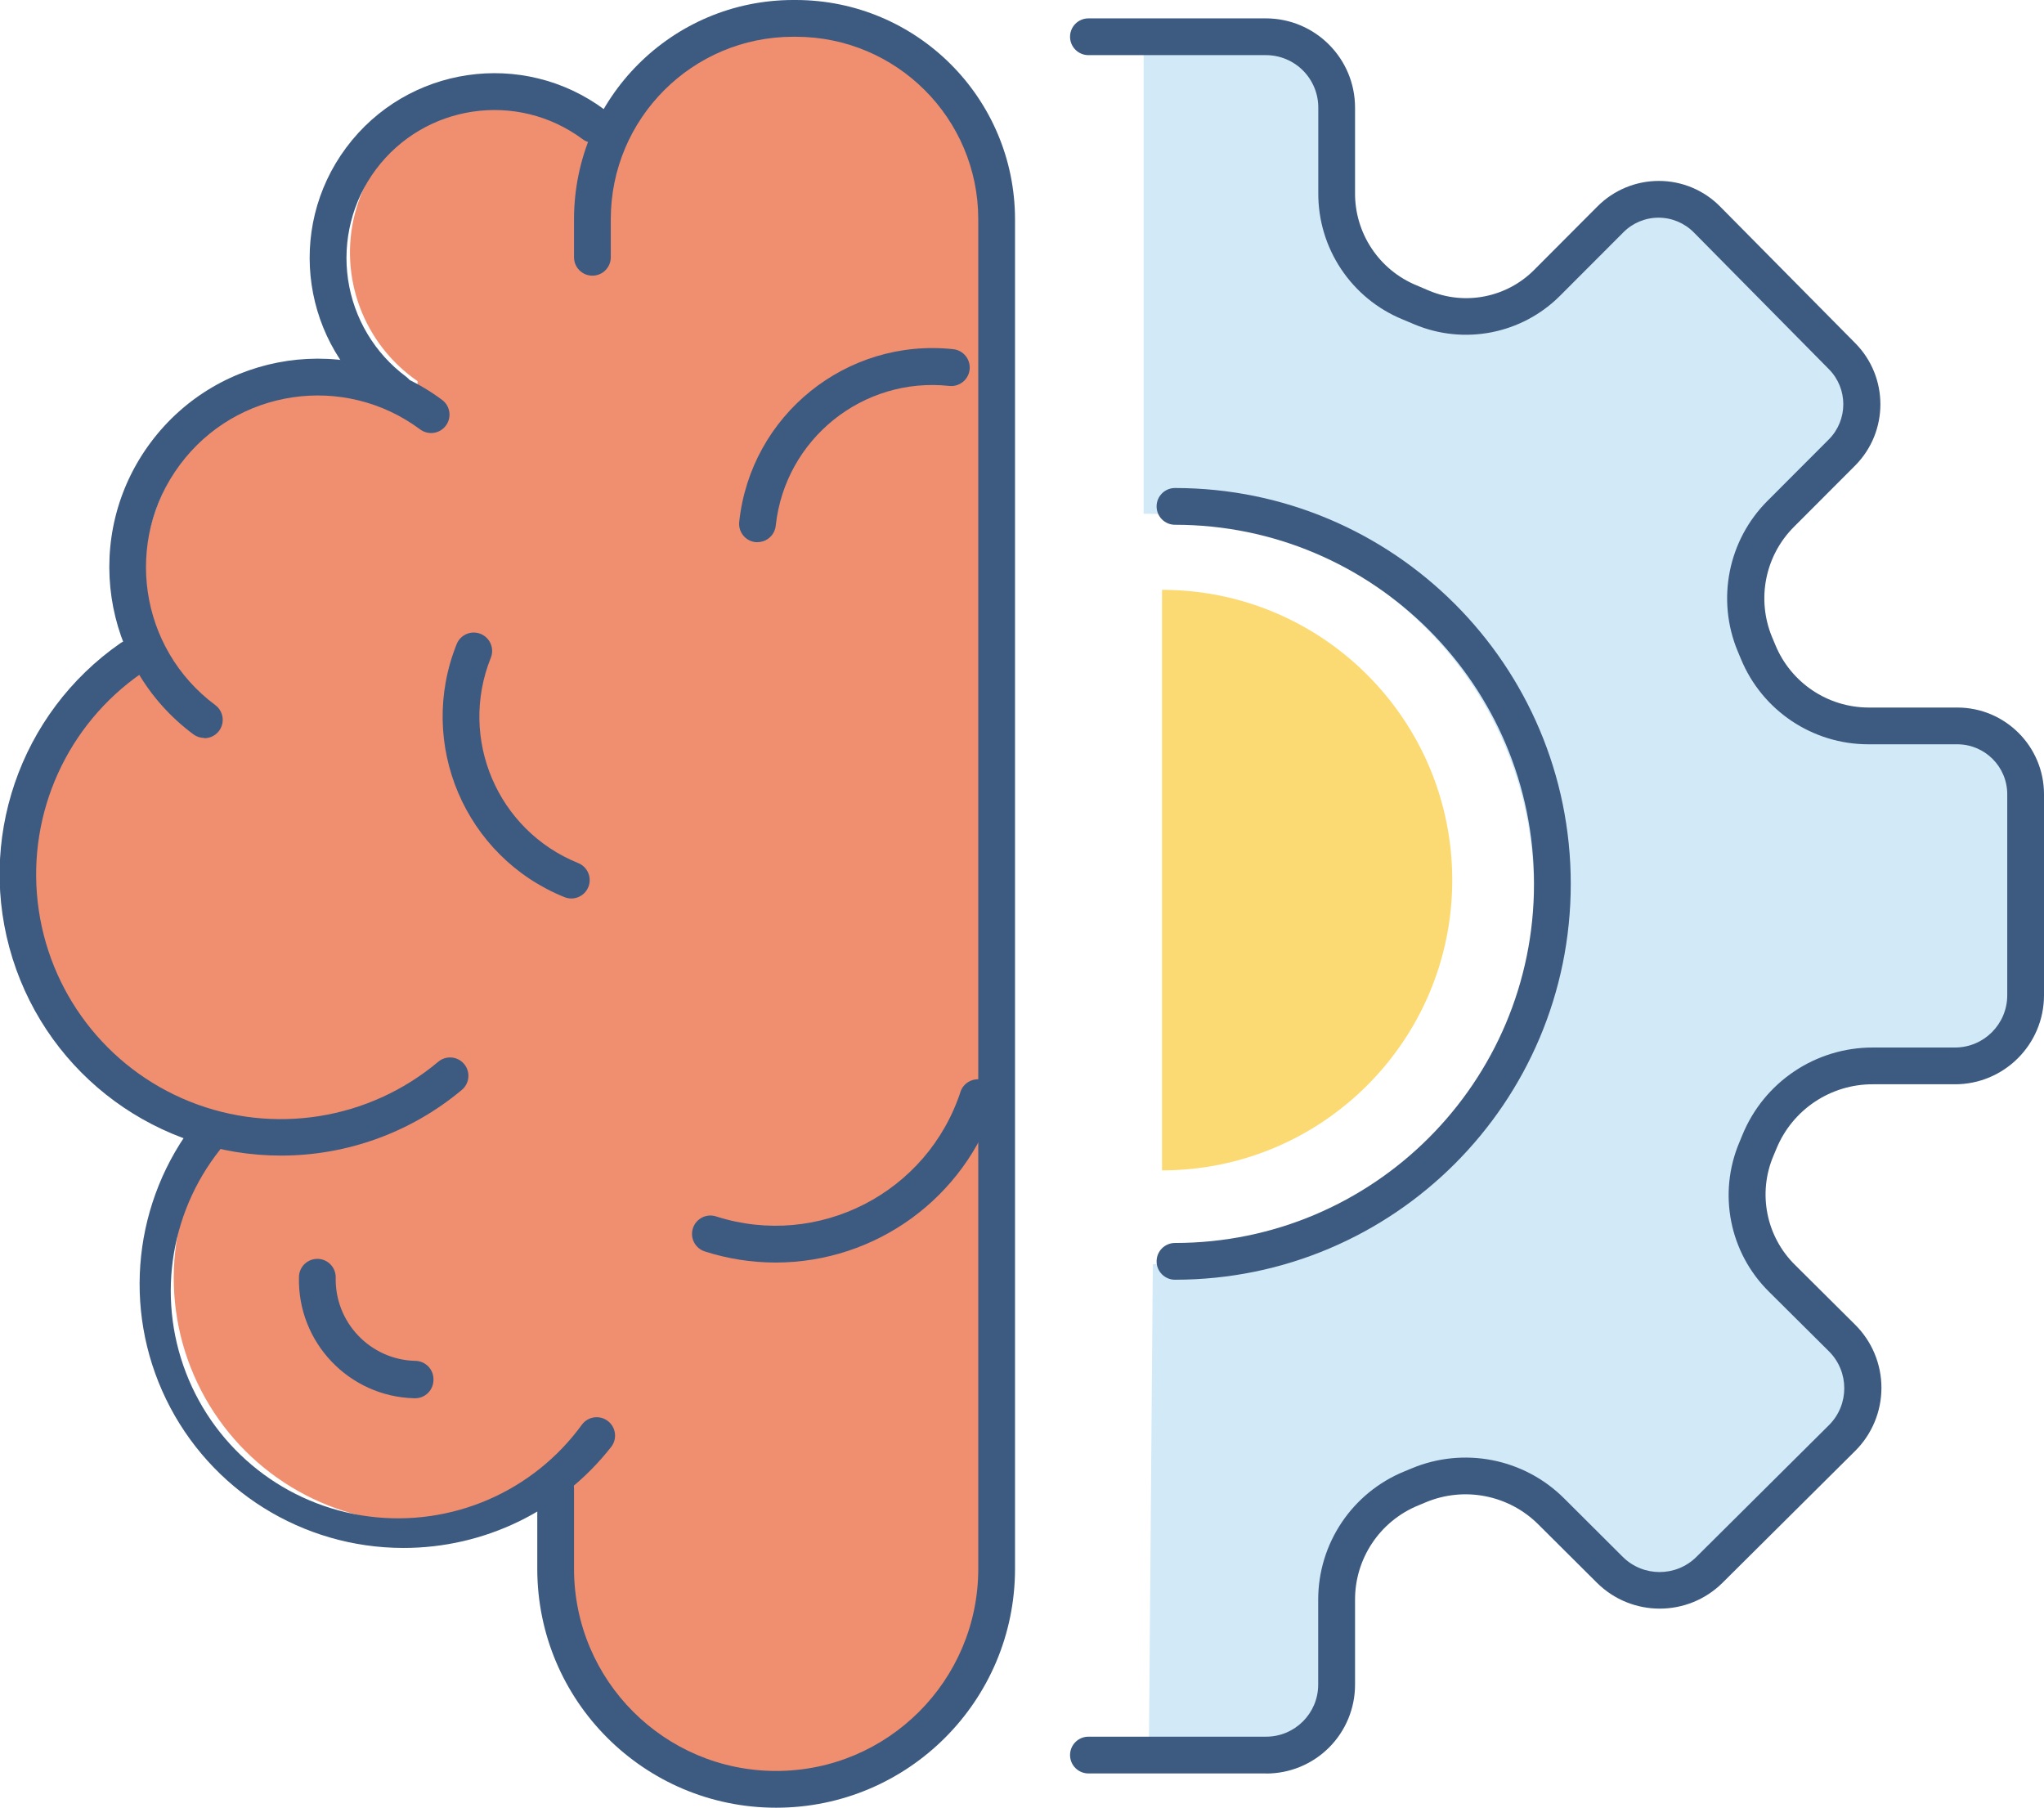
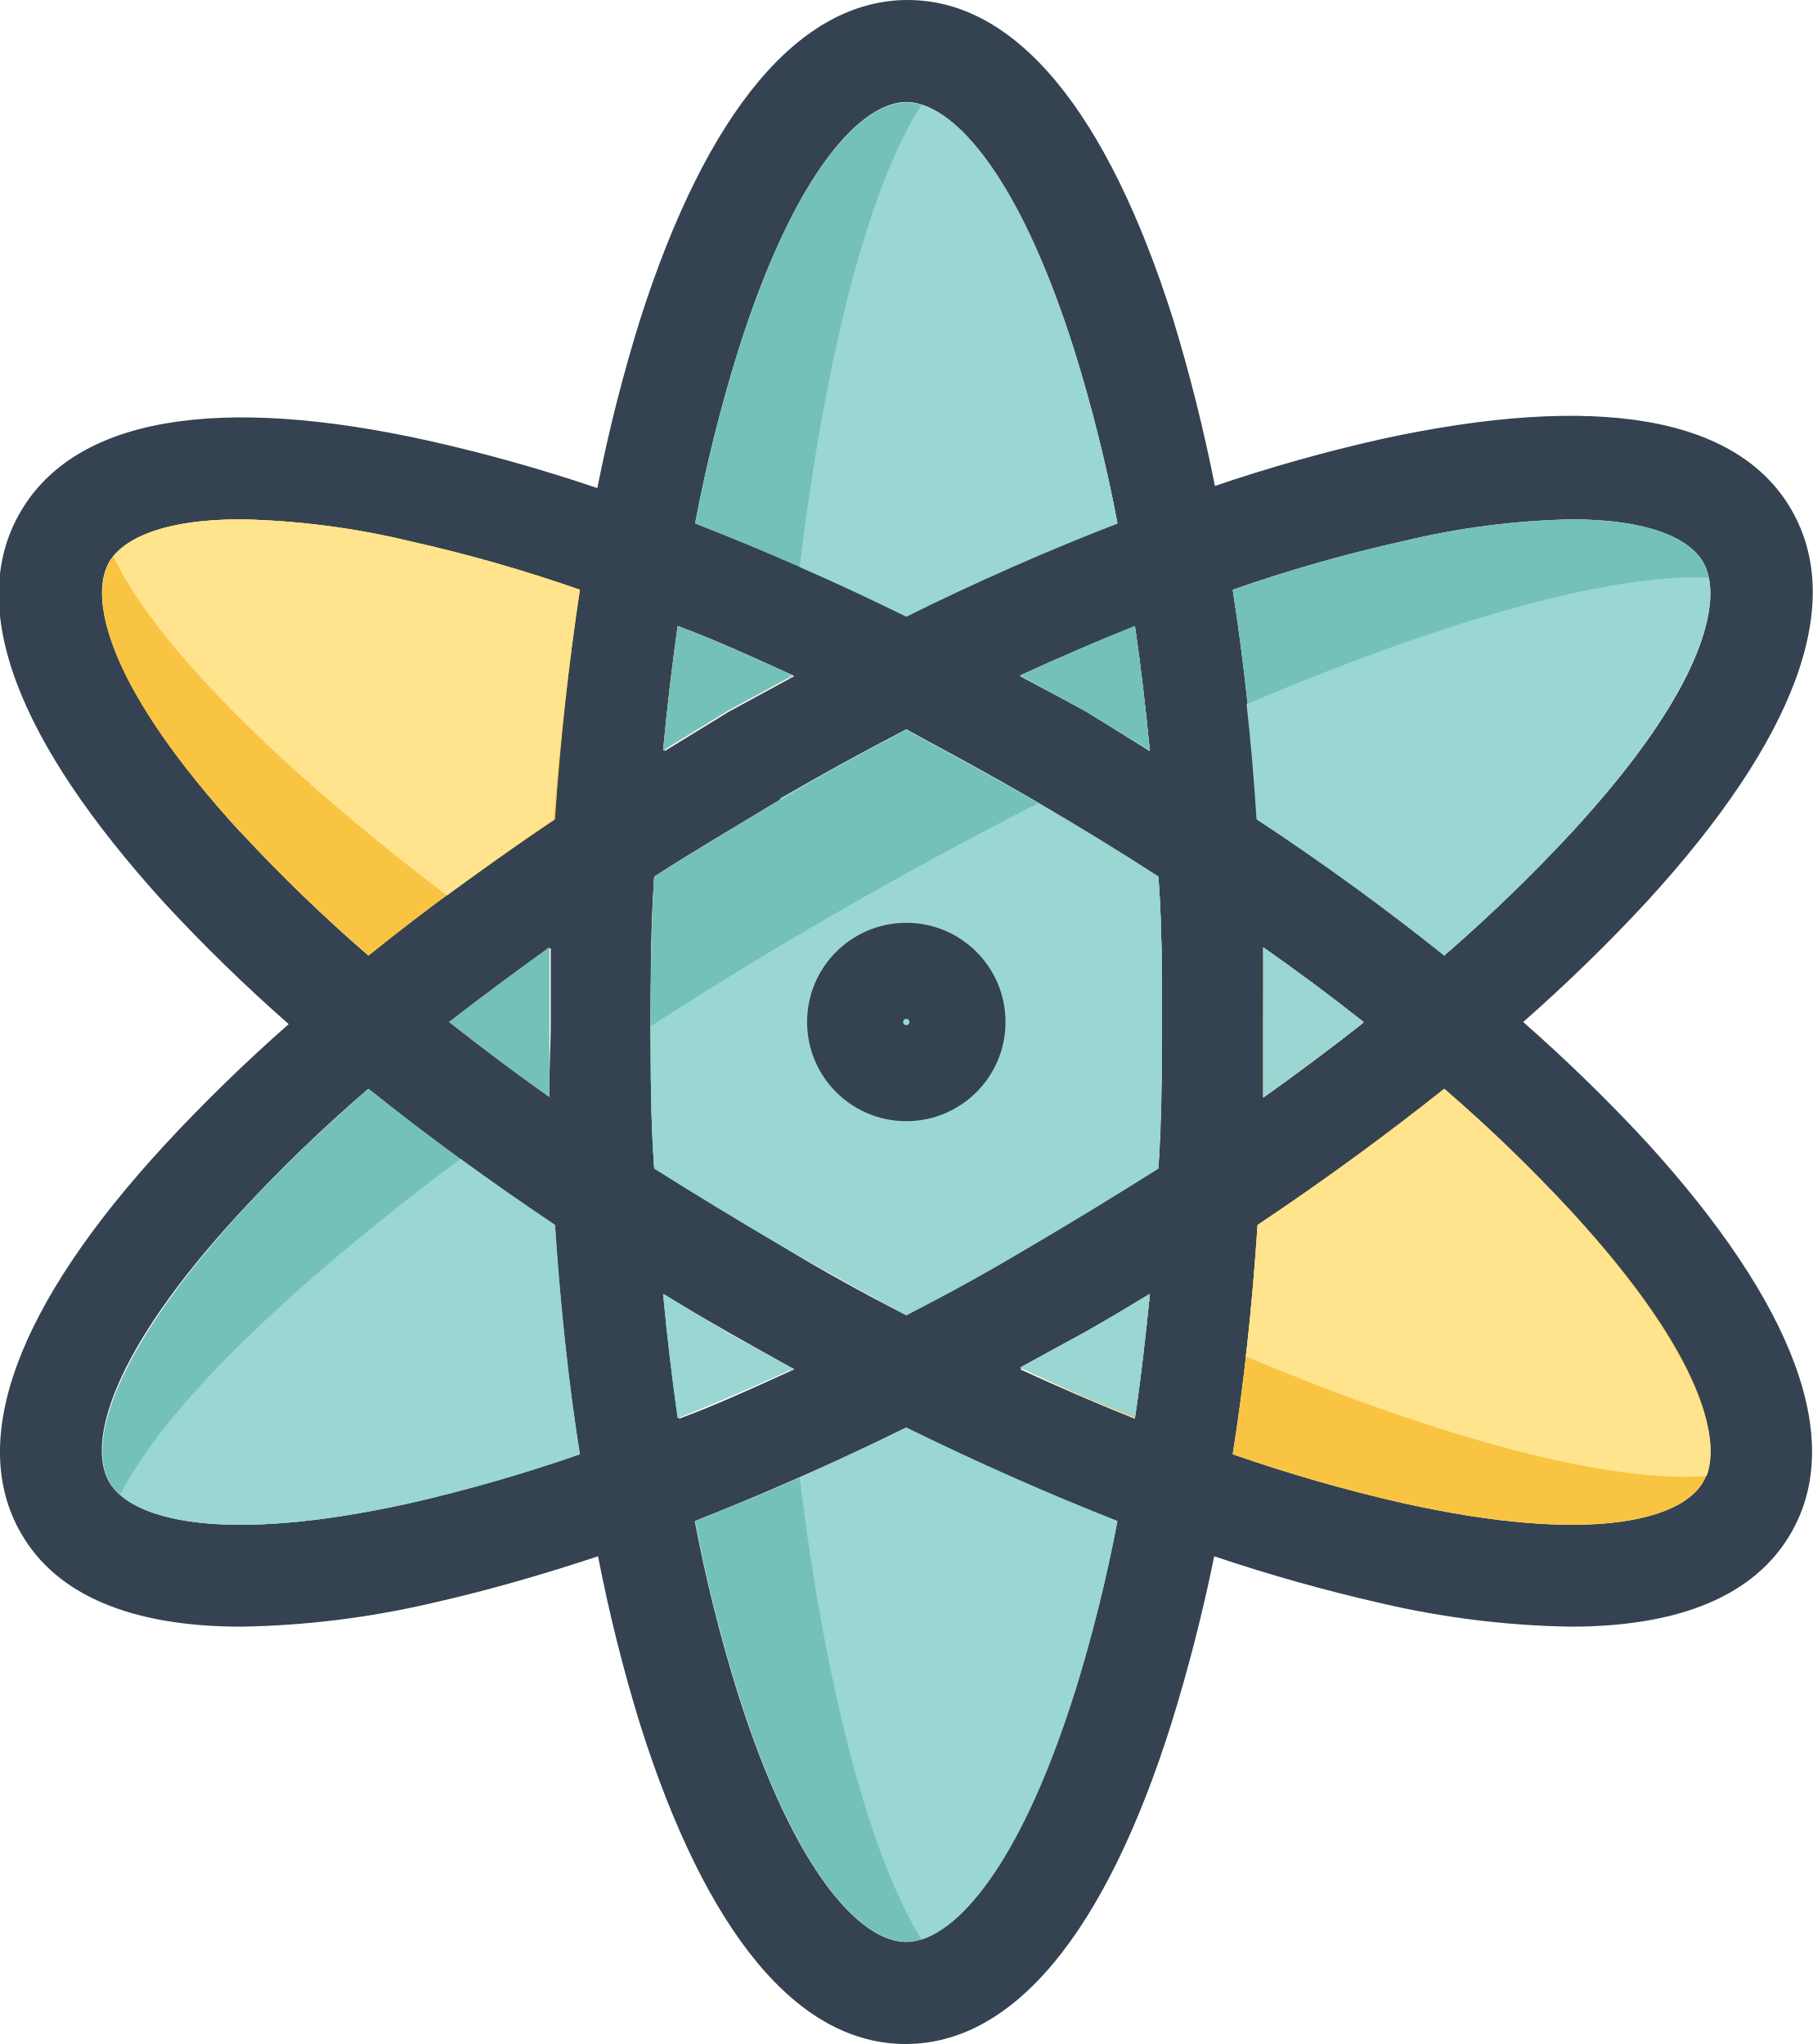
- <svg xmlns="http://www.w3.org/2000/svg" viewBox="0 0 222.48 196.73">
+ <svg xmlns="http://www.w3.org/2000/svg" viewBox="0 0 50.98 57.5">
  <defs>
-     <style>.cls-1{fill:#f08e70;}.cls-2{fill:#d2e9f7;}.cls-3{fill:#fbda73;}.cls-4{fill:#3d5a80;}</style>
+     <style>.cls-1{fill:#354251;}.cls-2{fill:#f9c441;}.cls-3{fill:#ffe48d;}.cls-4{fill:#74c1b9;}.cls-5{fill:#9ad7d2;}</style>
  </defs>
  <g id="Layer_2" data-name="Layer 2">
-     <g id="Colored_details" data-name="Colored details">
-       <path class="cls-1" d="M107.63,22a20.95,20.95,0,0,0-40.42-6.33,16.86,16.86,0,0,0-13.76-5.11,17,17,0,0,0-8,30.92v1a21.83,21.83,0,0,0-28,28.94,28.17,28.17,0,0,0,6.94,51.49,26.62,26.62,0,0,0,20.27,42.78,26.33,26.33,0,0,0,13.92-3.51l3.08,1a23.92,23.92,0,0,0,45.6,14.48l1.16.37V22Z" />
-       <path class="cls-2" d="M136.58,190.4a7.87,7.87,0,0,0,7.9-7.83v-9A13.64,13.64,0,0,1,153,161l.3-.12a13.71,13.71,0,0,1,14.89,2.83l6.43,6.35a7.79,7.79,0,0,0,10.92,0l14.61-14.37a7.74,7.74,0,0,0,0-11L194,138.53a13.6,13.6,0,0,1-3-15l.09-.22A13.62,13.62,0,0,1,203.69,115h9a7.78,7.78,0,0,0,7.78-7.76V86.8A7.79,7.79,0,0,0,212.7,79h-9.56a13.58,13.58,0,0,1-12.55-8.51c-.06-.13-.11-.26-.16-.38a13.67,13.67,0,0,1,2.87-14.86l6.33-6.41a7.79,7.79,0,0,0,0-10.94L185.26,23.3a7.8,7.8,0,0,0-11.1,0l-6.1,6.18a13.66,13.66,0,0,1-15,3l-.2-.09a13.61,13.61,0,0,1-8.37-12.58v-9A7.8,7.8,0,0,0,136.68,3h-12.2V55.91c24.08,0,42.41,18.29,42.48,40.84.11,38.17-41.48,40.84-41.48,40.84l-.43,53Z" />
-       <path class="cls-3" d="M158.07,95.78a31.6,31.6,0,0,1-31.59,31.59V64.19A31.59,31.59,0,0,1,158.07,95.78Z" />
-     </g>
-     <g id="icons">
-       <path class="cls-4" d="M127.89,139.27a2,2,0,0,1,0-4,39.08,39.08,0,1,0,0-78.16,2,2,0,0,1,0-4,43.08,43.08,0,1,1,0,86.16Z" />
-       <path class="cls-4" d="M137.81,193H118.47a2,2,0,0,1,0-4H137.8a5.67,5.67,0,0,0,5.68-5.66v-9.21a15.08,15.08,0,0,1,9.38-14l.75-.31a15.2,15.2,0,0,1,16.66,3.27l6.37,6.35a5.69,5.69,0,0,0,8,0l14.45-14.36a5.67,5.67,0,0,0,0-8l-6.53-6.49a14.76,14.76,0,0,1-3.23-16.29l.31-.75A15.31,15.31,0,0,1,203.87,114h8.93a5.69,5.69,0,0,0,5.68-5.68V86.43A5.44,5.44,0,0,0,213.05,81h-9.69a15,15,0,0,1-13.86-9.27l-.36-.86a15,15,0,0,1,3.25-16.37l6.67-6.68a5.43,5.43,0,0,0,0-7.65L184.38,25.31a5.4,5.4,0,0,0-3.85-1.62h0a5.38,5.38,0,0,0-3.84,1.6l-6.89,6.9a14.48,14.48,0,0,1-15.85,3.11l-1.26-.53a14.79,14.79,0,0,1-9.2-13.83V11.73A5.7,5.7,0,0,0,137.79,6L118.47,6a2,2,0,0,1,0-4h0L137.8,2a9.71,9.71,0,0,1,9.69,9.73v9.21a10.81,10.81,0,0,0,6.71,10.12l1.34.57A10.44,10.44,0,0,0,167,29.36l6.88-6.9a9.42,9.42,0,0,1,6.68-2.77h0a9.36,9.36,0,0,1,6.68,2.8l14.7,14.86a9.46,9.46,0,0,1,0,13.3l-6.67,6.68a11,11,0,0,0-2.39,12l.36.86A11,11,0,0,0,203.36,77h9.69a9.44,9.44,0,0,1,9.43,9.43v21.89A9.69,9.69,0,0,1,212.8,118h-8.93a11.31,11.31,0,0,0-10.51,7l-.33.79a10.76,10.76,0,0,0,2.37,11.89l6.53,6.49a9.68,9.68,0,0,1,0,13.73l-14.45,14.36a9.71,9.71,0,0,1-13.65,0l-6.37-6.34a11.22,11.22,0,0,0-12.29-2.42l-.79.33a11.07,11.07,0,0,0-6.89,10.31v9.21a9.66,9.66,0,0,1-9.67,9.66Z" />
-       <path class="cls-4" d="M84.48,196.73a26,26,0,0,1-26-26V162a2,2,0,0,1,4,0v8.73a22,22,0,0,0,44,0V23.84A19.86,19.86,0,0,0,86.63,4h-.31A19.86,19.86,0,0,0,66.48,23.84V28a2,2,0,1,1-4,0V23.84A23.87,23.87,0,0,1,86.32,0h.31a23.88,23.88,0,0,1,23.85,23.84V170.73A26,26,0,0,1,84.48,196.73Z" />
-       <path class="cls-4" d="M43,44.59a2,2,0,0,1-1.19-.39,20.1,20.1,0,0,1,24-32.26,2,2,0,1,1-2.39,3.21A16.11,16.11,0,0,0,40.9,18.46,16.1,16.1,0,0,0,44.21,41a2,2,0,0,1-1.2,3.6Z" />
-       <path class="cls-4" d="M84.41,137.4a25.2,25.2,0,0,1-7.7-1.21,2,2,0,1,1,1.23-3.81,21.2,21.2,0,0,0,26.64-13.66,2,2,0,0,1,3.8,1.22A25.19,25.19,0,0,1,84.41,137.4Z" />
-       <path class="cls-4" d="M62.18,97.78a2,2,0,0,1-.75-.15A21.19,21.19,0,0,1,49.71,70.09a2,2,0,0,1,3.71,1.5,17.18,17.18,0,0,0,9.5,22.33,2,2,0,0,1-.74,3.86Z" />
-       <path class="cls-4" d="M45.13,152.17h-.05A12.88,12.88,0,0,1,32.54,139,2,2,0,0,1,34.59,137a2,2,0,0,1,1.95,2,8.88,8.88,0,0,0,8.64,9.1,2,2,0,0,1,2,2.05A2,2,0,0,1,45.13,152.17Z" />
-       <path class="cls-4" d="M82.45,59h-.21a2,2,0,0,1-1.78-2.2,21.17,21.17,0,0,1,23.29-18.8,2,2,0,0,1-.42,4A17.15,17.15,0,0,0,84.44,57.16,2,2,0,0,1,82.45,59Z" />
-       <path class="cls-4" d="M43.9,168.46A28.72,28.72,0,0,1,21.33,122a2,2,0,0,1,3.15,2.47A24.74,24.74,0,1,0,63.37,155a2,2,0,1,1,3.15,2.47A28.7,28.7,0,0,1,43.9,168.46Z" />
-       <path class="cls-4" d="M22.23,80.31a2,2,0,0,1-1.19-.4A22.68,22.68,0,1,1,48.12,43.52a2,2,0,1,1-2.39,3.21,18.68,18.68,0,1,0-22.3,30,2,2,0,0,1-1.2,3.61Z" />
-       <path class="cls-4" d="M30.62,125.76A30.62,30.62,0,0,1,13.1,70a2,2,0,1,1,2.29,3.28,26.63,26.63,0,1,0,32.26,42.31,2,2,0,1,1,2.56,3.07A30.64,30.64,0,0,1,30.62,125.76Z" />
+     <g id="Layer_1-2" data-name="Layer 1">
+       <path class="cls-1" d="M42.84,28.75a47.34,47.34,0,0,0,3.49-3.4c4.17-4.56,5.58-8.35,4.06-11s-5.5-3.31-11.53-2a45.51,45.51,0,0,0-4.69,1.32A48.56,48.56,0,0,0,33,9c-1.86-5.89-4.44-9-7.47-9S19.88,3.11,18,9a45.91,45.91,0,0,0-1.2,4.73,46.22,46.22,0,0,0-4.69-1.32c-6-1.34-10-.66-11.54,2s-.11,6.41,4.06,11a47.34,47.34,0,0,0,3.49,3.4,47.34,47.34,0,0,0-3.49,3.4C.48,36.71-.92,40.51.59,43.13c1,1.75,3.12,2.63,6.2,2.63a25.4,25.4,0,0,0,5.34-.66c1.48-.33,3.06-.78,4.69-1.32A45.7,45.7,0,0,0,18,48.5c1.86,5.89,4.44,9,7.47,9s5.61-3.11,7.47-9a48.34,48.34,0,0,0,1.21-4.72,48.17,48.17,0,0,0,4.69,1.32,25.31,25.31,0,0,0,5.33.66c3.08,0,5.19-.88,6.2-2.63,1.52-2.62.11-6.42-4.06-11A47.34,47.34,0,0,0,42.84,28.75ZM39.48,15.22a22.17,22.17,0,0,1,4.72-.61c2.15,0,3.31.53,3.7,1.2.61,1.06,0,3.61-3.69,7.6a46.1,46.1,0,0,1-3.59,3.47c-1.62-1.3-3.38-2.58-5.25-3.83-.15-2.24-.38-4.41-.7-6.46A42.4,42.4,0,0,1,39.48,15.22ZM29.09,35c-1.2.69-2.4,1.35-3.6,2-1.19-.61-2.39-1.27-3.59-2s-2.37-1.41-3.5-2.13c-.07-1.35-.1-2.71-.1-4.1s0-2.75.1-4.09c1.13-.73,2.3-1.44,3.5-2.14s2.4-1.34,3.59-2c1.2.62,2.4,1.27,3.6,2s2.36,1.41,3.49,2.14c.07,1.34.1,2.71.1,4.09s0,2.75-.1,4.1C31.45,33.57,30.29,34.29,29.09,35Zm3.25,1.42c-.12,1.19-.25,2.36-.42,3.49-1.06-.42-2.14-.89-3.23-1.39l1.83-1C31.14,37.12,31.74,36.76,32.34,36.4Zm-10,2.1c-1.1.5-2.18,1-3.24,1.39-.16-1.13-.3-2.3-.41-3.49.59.36,1.2.72,1.81,1.07Zm-6.85-7.64c-1-.7-1.92-1.4-2.82-2.11q1.35-1.07,2.82-2.1c0,.69,0,1.4,0,2.1S15.44,30.16,15.45,30.86Zm3.2-9.75c.11-1.2.25-2.36.41-3.5,1.06.43,2.14.89,3.24,1.39l-1.84,1Zm10-2.11c1.09-.5,2.17-1,3.23-1.39.17,1.14.3,2.3.42,3.5L30.52,20Zm6.84,7.65q1.47,1,2.82,2.1c-.9.71-1.84,1.41-2.82,2.11,0-.7,0-1.4,0-2.11S35.55,27.34,35.53,26.65ZM20.76,9.87c1.63-5.16,3.51-7,4.73-7s3.1,1.83,4.73,7a44,44,0,0,1,1.21,4.85c-1.93.75-3.92,1.63-5.94,2.62-2-1-4-1.87-5.94-2.62A44,44,0,0,1,20.76,9.87Zm-14,13.54c-3.65-4-4.3-6.54-3.69-7.6.39-.67,1.55-1.2,3.7-1.2a22.25,22.25,0,0,1,4.73.61,42.85,42.85,0,0,1,4.8,1.37c-.32,2.05-.55,4.22-.7,6.46-1.87,1.25-3.63,2.53-5.24,3.83A44.58,44.58,0,0,1,6.77,23.41Zm4.74,18.88c-5.29,1.17-7.82.46-8.43-.6s0-3.6,3.69-7.59a42.94,42.94,0,0,1,3.6-3.47c1.61,1.29,3.37,2.58,5.24,3.83.15,2.24.38,4.4.7,6.45A45.25,45.25,0,0,1,11.51,42.29Zm18.71,5.34c-1.63,5.16-3.51,7-4.73,7s-3.1-1.84-4.73-7a43.84,43.84,0,0,1-1.21-4.84c1.93-.76,3.93-1.64,5.94-2.63,2,1,4,1.87,5.94,2.63A43.84,43.84,0,0,1,30.22,47.63ZM47.9,41.69c-.61,1.06-3.14,1.77-8.42.6a44.73,44.73,0,0,1-4.81-1.38c.32-2,.55-4.21.7-6.45,1.87-1.25,3.63-2.54,5.25-3.83a44.33,44.33,0,0,1,3.59,3.47C47.86,38.09,48.51,40.64,47.9,41.69Z" />
+       <path class="cls-2" d="M38.35,28.75q-1.35-1.07-2.82-2.1c0,.69,0,1.4,0,2.1s0,1.41,0,2.11C36.51,30.16,37.45,29.46,38.35,28.75Z" />
+       <path class="cls-2" d="M32.68,28.75c0-1.38,0-2.75-.1-4.09-1.13-.73-2.29-1.44-3.49-2.14s-2.4-1.34-3.6-2c-1.19.62-2.39,1.27-3.59,2s-2.37,1.41-3.5,2.14c-.07,1.34-.1,2.71-.1,4.09s0,2.75.1,4.1c1.13.72,2.3,1.44,3.5,2.13s2.4,1.35,3.59,2c1.2-.61,2.4-1.27,3.6-2s2.36-1.41,3.49-2.13C32.65,31.5,32.68,30.14,32.68,28.75Z" />
+       <path class="cls-2" d="M31.92,39.89c.17-1.13.3-2.3.42-3.49-.6.36-1.2.72-1.82,1.07l-1.83,1C29.78,39,30.86,39.47,31.92,39.89Z" />
+       <path class="cls-2" d="M34.67,40.91a44.73,44.73,0,0,0,4.81,1.38c5.28,1.17,7.81.46,8.42-.6s0-3.6-3.69-7.59a44.33,44.33,0,0,0-3.59-3.47c-1.62,1.29-3.38,2.58-5.25,3.83C35.22,36.7,35,38.86,34.67,40.91Z" />
+       <path class="cls-2" d="M19.06,17.61c-.16,1.14-.3,2.3-.41,3.5L20.46,20l1.84-1C21.2,18.5,20.12,18,19.06,17.61Z" />
+       <path class="cls-2" d="M16.31,16.59a42.85,42.85,0,0,0-4.8-1.37,22.25,22.25,0,0,0-4.73-.61c-2.15,0-3.31.53-3.7,1.2-.61,1.06,0,3.61,3.69,7.6a44.58,44.58,0,0,0,3.6,3.47c1.61-1.3,3.37-2.58,5.24-3.83C15.76,20.81,16,18.64,16.31,16.59Z" />
+       <path class="cls-2" d="M12.63,28.75c.9.71,1.84,1.41,2.82,2.11,0-.7,0-1.4,0-2.11s0-1.41,0-2.1Q14,27.69,12.63,28.75Z" />
+       <path class="cls-3" d="M20.46,20l1.84-1c-1.1-.5-2.18-1-3.24-1.39-.16,1.14-.3,2.3-.41,3.5Z" />
+       <path class="cls-3" d="M16.31,16.59a42.85,42.85,0,0,0-4.8-1.37,22.25,22.25,0,0,0-4.73-.61c-2,0-3.12.45-3.59,1.05,1.17,2.44,4.56,5.87,9.38,9.53,1-.73,2-1.44,3-2.14C15.76,20.81,16,18.64,16.31,16.59Z" />
+       <path class="cls-3" d="M38.35,28.75q-1.35-1.07-2.82-2.1c0,.69,0,1.4,0,2.1s0,1.41,0,2.11C36.51,30.16,37.45,29.46,38.35,28.75Z" />
+       <path class="cls-3" d="M31.8,36.72l.48.22.06-.54Z" />
+       <path class="cls-3" d="M15,27l.44.3c0-.21,0-.42,0-.62Z" />
+       <path class="cls-3" d="M44.21,34.1a44.33,44.33,0,0,0-3.59-3.47c-1.62,1.29-3.38,2.58-5.25,3.83-.08,1.26-.19,2.49-.33,3.7C40.62,40.5,45.28,41.73,48,41.52,48.44,40.38,47.68,37.89,44.21,34.1Z" />
+       <path class="cls-3" d="M28.7,35.2l.39-.22c1.2-.69,2.36-1.41,3.49-2.13.07-1.35.1-2.71.1-4.1s0-2.75-.1-4.09c-1.13-.73-2.29-1.44-3.49-2.14s-2.4-1.34-3.6-2c-1.19.62-2.39,1.27-3.59,2s-2.37,1.41-3.5,2.14c-.07,1.34-.1,2.71-.1,4.09v.45c1.63,1.05,3.34,2.1,5.12,3.13S27,34.32,28.7,35.2Z" />
+       <path class="cls-4" d="M32.34,36.4c-.6.36-1.2.72-1.82,1.07l-1.83,1c1.09.5,2.17,1,3.23,1.39C32.09,38.76,32.22,37.59,32.34,36.4Z" />
+       <path class="cls-4" d="M32.68,28.75c0-1.38,0-2.75-.1-4.09-1.13-.73-2.29-1.44-3.49-2.14s-2.4-1.34-3.6-2c-1.19.62-2.39,1.27-3.59,2s-2.37,1.41-3.5,2.14c-.07,1.34-.1,2.71-.1,4.09s0,2.75.1,4.1c1.13.72,2.3,1.44,3.5,2.13s2.4,1.35,3.59,2c1.2-.61,2.4-1.27,3.6-2s2.36-1.41,3.49-2.13C32.65,31.5,32.68,30.14,32.68,28.75Z" />
+       <path class="cls-4" d="M25.49,54.63c1.22,0,3.1-1.84,4.73-7a43.84,43.84,0,0,0,1.21-4.84c-1.93-.76-3.92-1.64-5.94-2.63-2,1-4,1.87-5.94,2.63a43.84,43.84,0,0,0,1.21,4.84C22.39,52.79,24.27,54.63,25.49,54.63Z" />
+       <path class="cls-4" d="M18.65,36.4c.11,1.19.25,2.36.41,3.49,1.06-.42,2.14-.89,3.24-1.39l-1.84-1C19.85,37.12,19.24,36.76,18.65,36.4Z" />
+       <path class="cls-4" d="M18.65,21.11,20.46,20l1.84-1c-1.1-.5-2.18-1-3.24-1.39C18.9,18.75,18.76,19.91,18.65,21.11Z" />
+       <path class="cls-4" d="M32.34,21.11c-.12-1.2-.25-2.36-.42-3.5-1.06.43-2.14.89-3.23,1.39l1.83,1Z" />
+       <path class="cls-4" d="M25.49,2.88c-1.22,0-3.1,1.83-4.73,7a44,44,0,0,0-1.21,4.85c1.93.75,3.93,1.63,5.94,2.62,2-1,4-1.87,5.94-2.62a44,44,0,0,0-1.21-4.85C28.59,4.71,26.71,2.88,25.49,2.88Z" />
+       <path class="cls-5" d="M22.3,19,22.18,19v.12Z" />
+       <path class="cls-5" d="M22.17,38.43v.12l.12,0Z" />
+       <path class="cls-5" d="M31.43,42.79c-1.93-.76-3.92-1.64-5.94-2.63-1,.5-2,1-3,1.4.73,6,2,10.72,3.43,13,1.2-.38,2.85-2.34,4.3-6.93A43.84,43.84,0,0,0,31.43,42.79Z" />
+       <path class="cls-5" d="M32.68,28.75c0-1.38,0-2.75-.1-4.09-1.13-.73-2.29-1.44-3.49-2.14s-2.4-1.34-3.6-2c-1.18.61-2.37,1.26-3.55,1.94-.11,2-.17,4.1-.17,6.25s.06,4.25.17,6.25c1.18.69,2.37,1.33,3.55,1.94,1.2-.61,2.4-1.27,3.6-2s2.36-1.41,3.49-2.13C32.65,31.5,32.68,30.14,32.68,28.75Z" />
+       <path class="cls-5" d="M25.49,17.34c2-1,4-1.87,5.94-2.62a44,44,0,0,0-1.21-4.85c-1.45-4.59-3.1-6.54-4.3-6.92-1.48,2.27-2.7,7-3.43,13C23.49,16.38,24.49,16.85,25.49,17.34Z" />
+       <path class="cls-5" d="M32.34,21.11c-.12-1.2-.25-2.36-.42-3.5-1.06.43-2.14.89-3.23,1.39l1.83,1Z" />
+       <path class="cls-5" d="M32.34,36.4c-.6.36-1.2.72-1.82,1.07l-1.83,1c1.09.5,2.17,1,3.23,1.39C32.09,38.76,32.22,37.59,32.34,36.4Z" />
+       <path class="cls-4" d="M29.09,35c1.2-.69,2.36-1.41,3.49-2.13.07-1.35.1-2.71.1-4.1s0-2.75-.1-4.09c-1.13-.73-2.29-1.44-3.49-2.14s-2.4-1.34-3.6-2c-1.19.62-2.39,1.27-3.59,2s-2.37,1.41-3.5,2.14c-.07,1.34-.1,2.71-.1,4.09s0,2.75.1,4.1c1.13.72,2.3,1.44,3.5,2.13s2.4,1.35,3.59,2C26.69,36.33,27.89,35.67,29.09,35Z" />
+       <path class="cls-4" d="M44.21,23.41c3.65-4,4.3-6.54,3.69-7.6-.39-.67-1.55-1.2-3.7-1.2a22.17,22.17,0,0,0-4.72.61,42.4,42.4,0,0,0-4.81,1.37c.32,2.05.55,4.22.7,6.46,1.87,1.25,3.63,2.53,5.25,3.83A46.1,46.1,0,0,0,44.21,23.41Z" />
+       <path class="cls-4" d="M38.35,28.75q-1.35-1.07-2.82-2.1c0,.69,0,1.4,0,2.1s0,1.41,0,2.11C36.51,30.16,37.45,29.46,38.35,28.75Z" />
+       <path class="cls-4" d="M32.34,21.11c-.12-1.2-.25-2.36-.42-3.5-1.06.43-2.14.89-3.23,1.39l1.83,1Z" />
+       <path class="cls-4" d="M16.31,40.91c-.32-2-.55-4.21-.7-6.45-1.87-1.25-3.63-2.54-5.24-3.83a42.94,42.94,0,0,0-3.6,3.47c-3.65,4-4.3,6.54-3.69,7.59s3.14,1.77,8.43.6A45.25,45.25,0,0,0,16.31,40.91Z" />
+       <path class="cls-4" d="M18.65,36.4c.11,1.19.25,2.36.41,3.49,1.06-.42,2.14-.89,3.24-1.39l-1.84-1C19.85,37.12,19.24,36.76,18.65,36.4Z" />
+       <path class="cls-4" d="M12.63,28.75c.9.71,1.84,1.41,2.82,2.11,0-.7,0-1.4,0-2.11s0-1.41,0-2.1Q14,27.69,12.63,28.75Z" />
+       <path class="cls-5" d="M32.34,21.11v-.06l0,0Z" />
+       <path class="cls-5" d="M38.35,28.75q-1.35-1.07-2.82-2.1c0,.69,0,1.4,0,2.1s0,1.41,0,2.11C36.51,30.16,37.45,29.46,38.35,28.75Z" />
+       <path class="cls-5" d="M40.62,26.88a46.1,46.1,0,0,0,3.59-3.47c3.22-3.52,4.1-5.91,3.85-7.16-2.71-.13-7.38,1.17-13,3.56.12,1.06.21,2.14.28,3.24C37.24,24.3,39,25.58,40.62,26.88Z" />
+       <path class="cls-5" d="M15.45,30.86v-.07l0,0Z" />
+       <path class="cls-5" d="M21.9,35c1.2.69,2.4,1.35,3.59,2,1.2-.61,2.4-1.27,3.6-2s2.36-1.41,3.49-2.13c.07-1.35.1-2.71.1-4.1s0-2.75-.1-4.09c-1.09-.71-2.23-1.4-3.39-2.08-1.8.92-3.65,1.92-5.53,3S20,27.77,18.3,28.87c0,1.34,0,2.67.1,4C19.53,33.57,20.7,34.29,21.9,35Z" />
+       <path class="cls-5" d="M11.51,42.29a45.25,45.25,0,0,0,4.8-1.38c-.32-2-.55-4.21-.7-6.45-.91-.61-1.8-1.24-2.66-1.86-4.87,3.64-8.33,7-9.57,9.45C4.33,42.89,6.85,43.32,11.51,42.29Z" />
+       <path class="cls-5" d="M18.65,36.4c.11,1.19.25,2.36.41,3.49,1.06-.42,2.14-.89,3.24-1.39l-1.84-1C19.85,37.12,19.24,36.76,18.65,36.4Z" />
+       <path class="cls-1" d="M25.49,31.54a2.79,2.79,0,1,1,2.79-2.79A2.79,2.79,0,0,1,25.49,31.54Zm0-2.88a.09.09,0,1,0,.09.09A.09.09,0,0,0,25.49,28.66Z" />
    </g>
  </g>
</svg>
